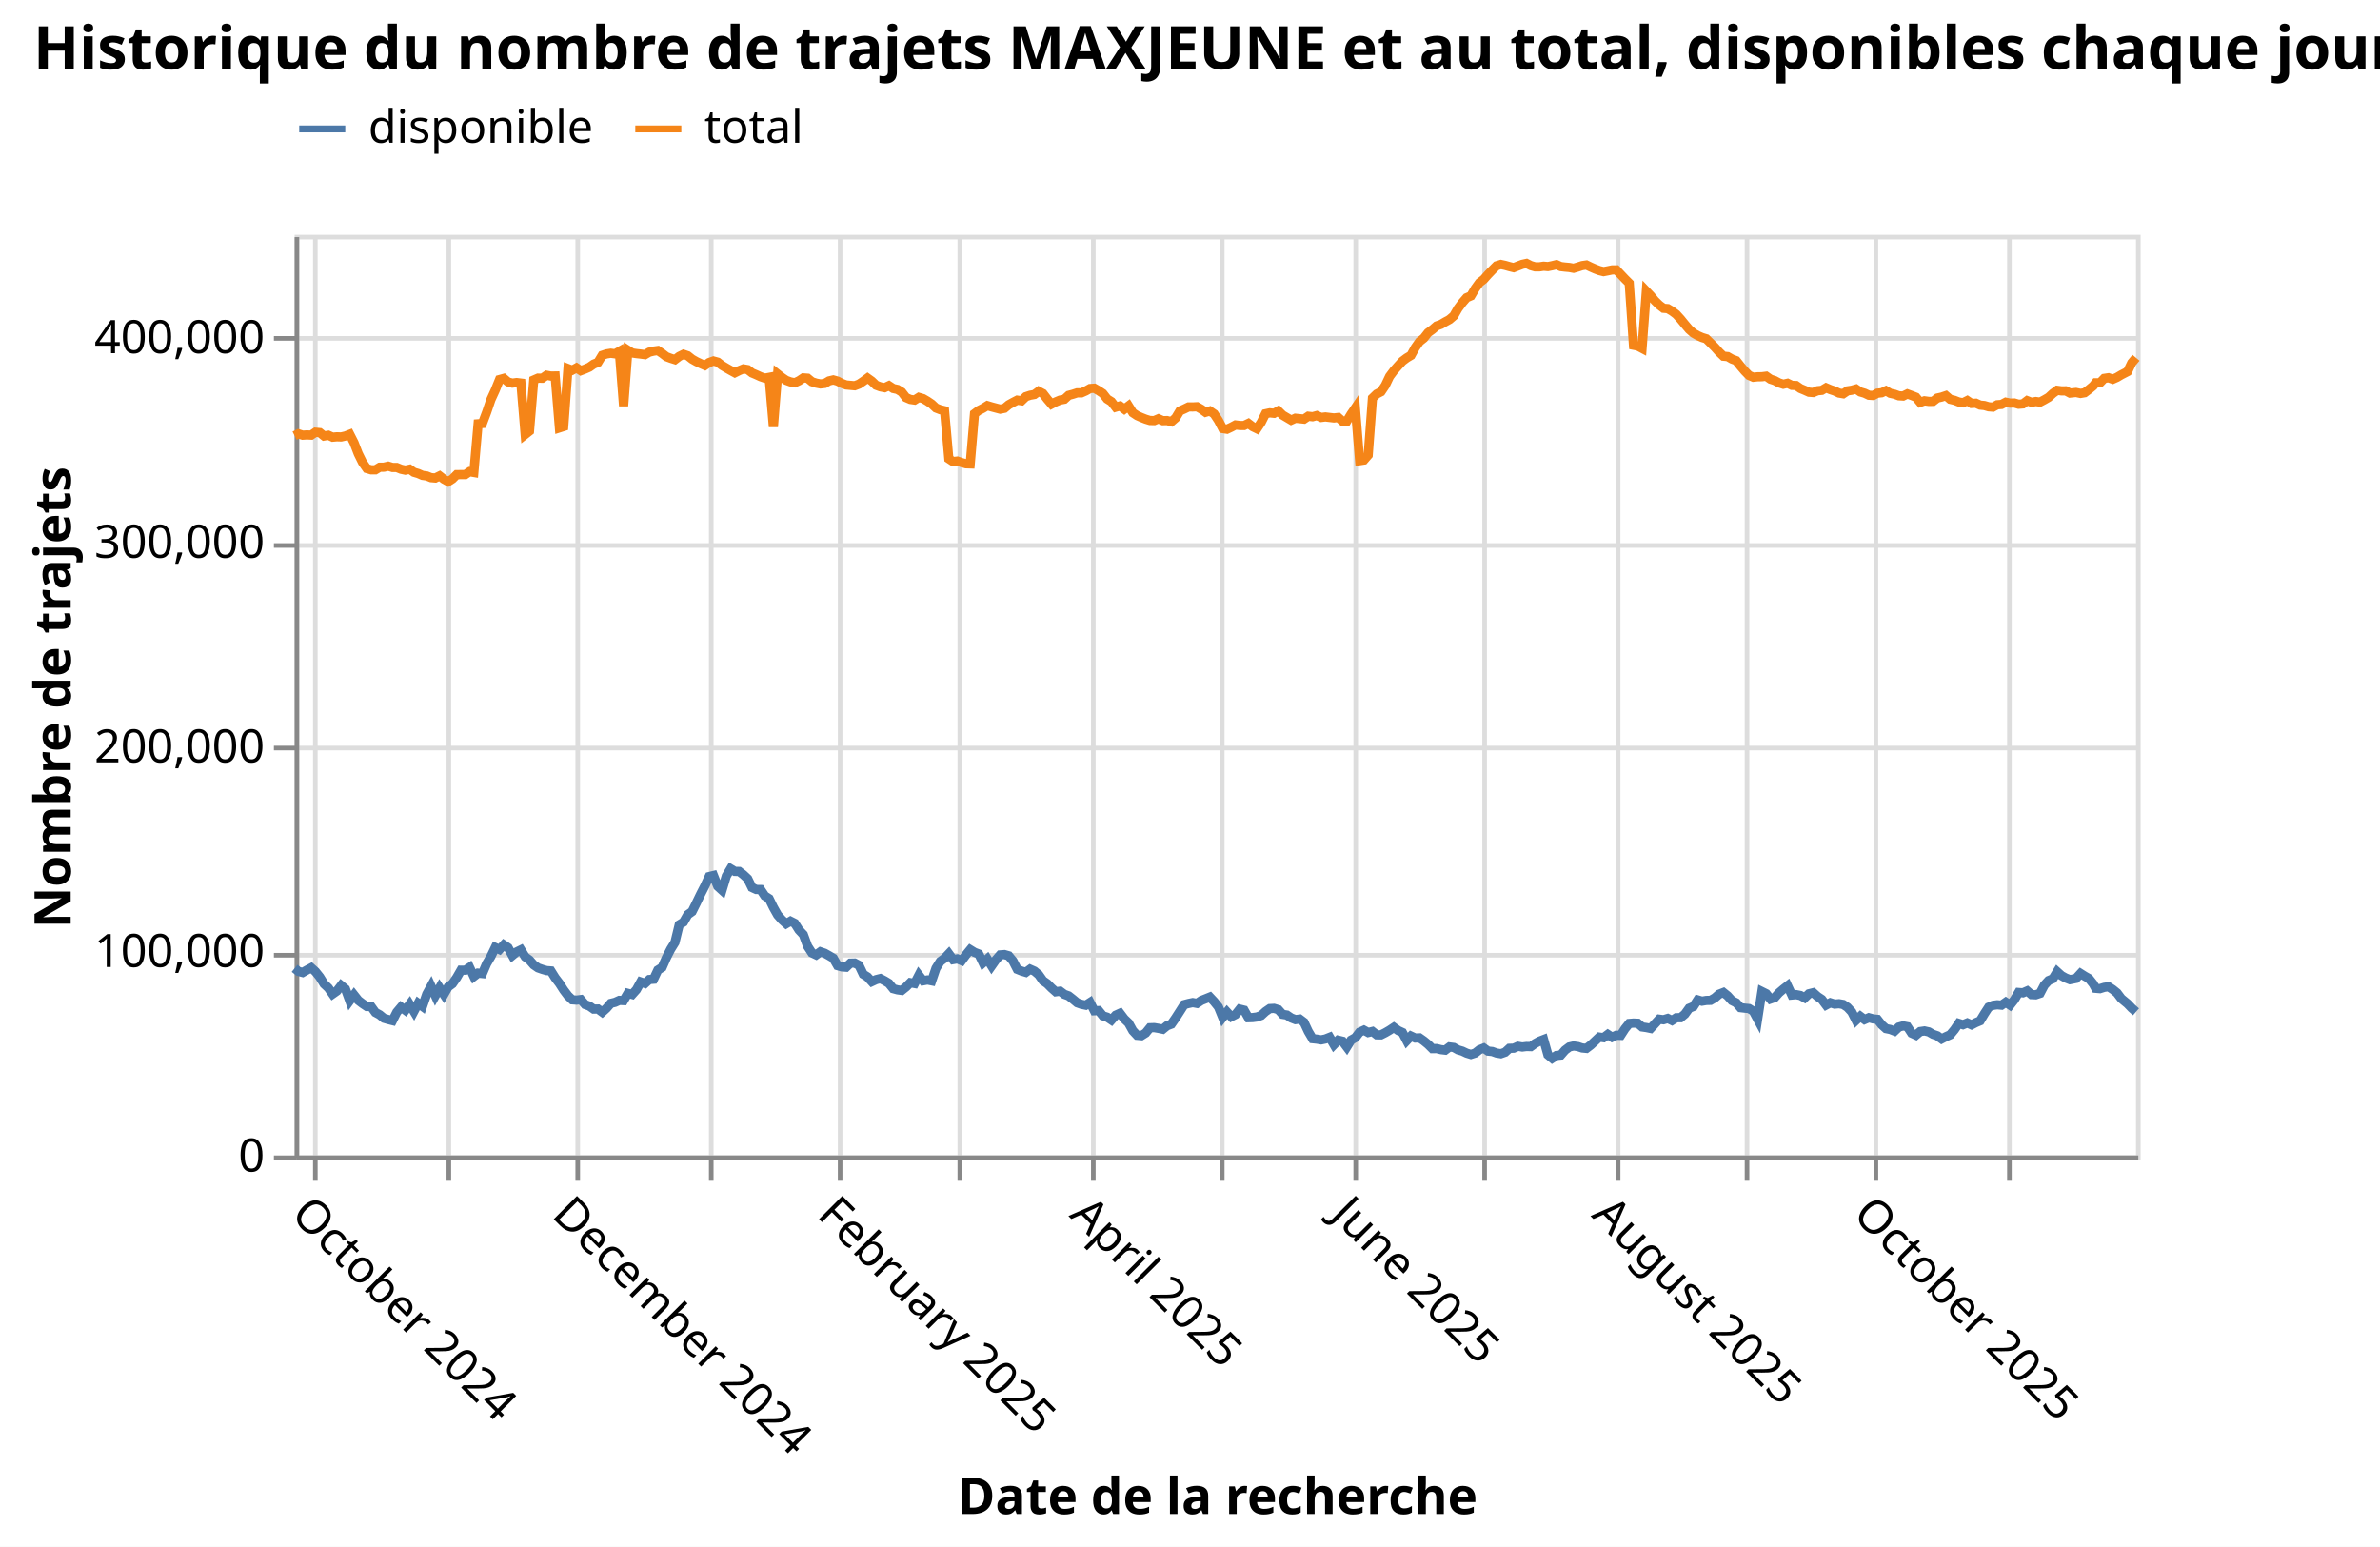
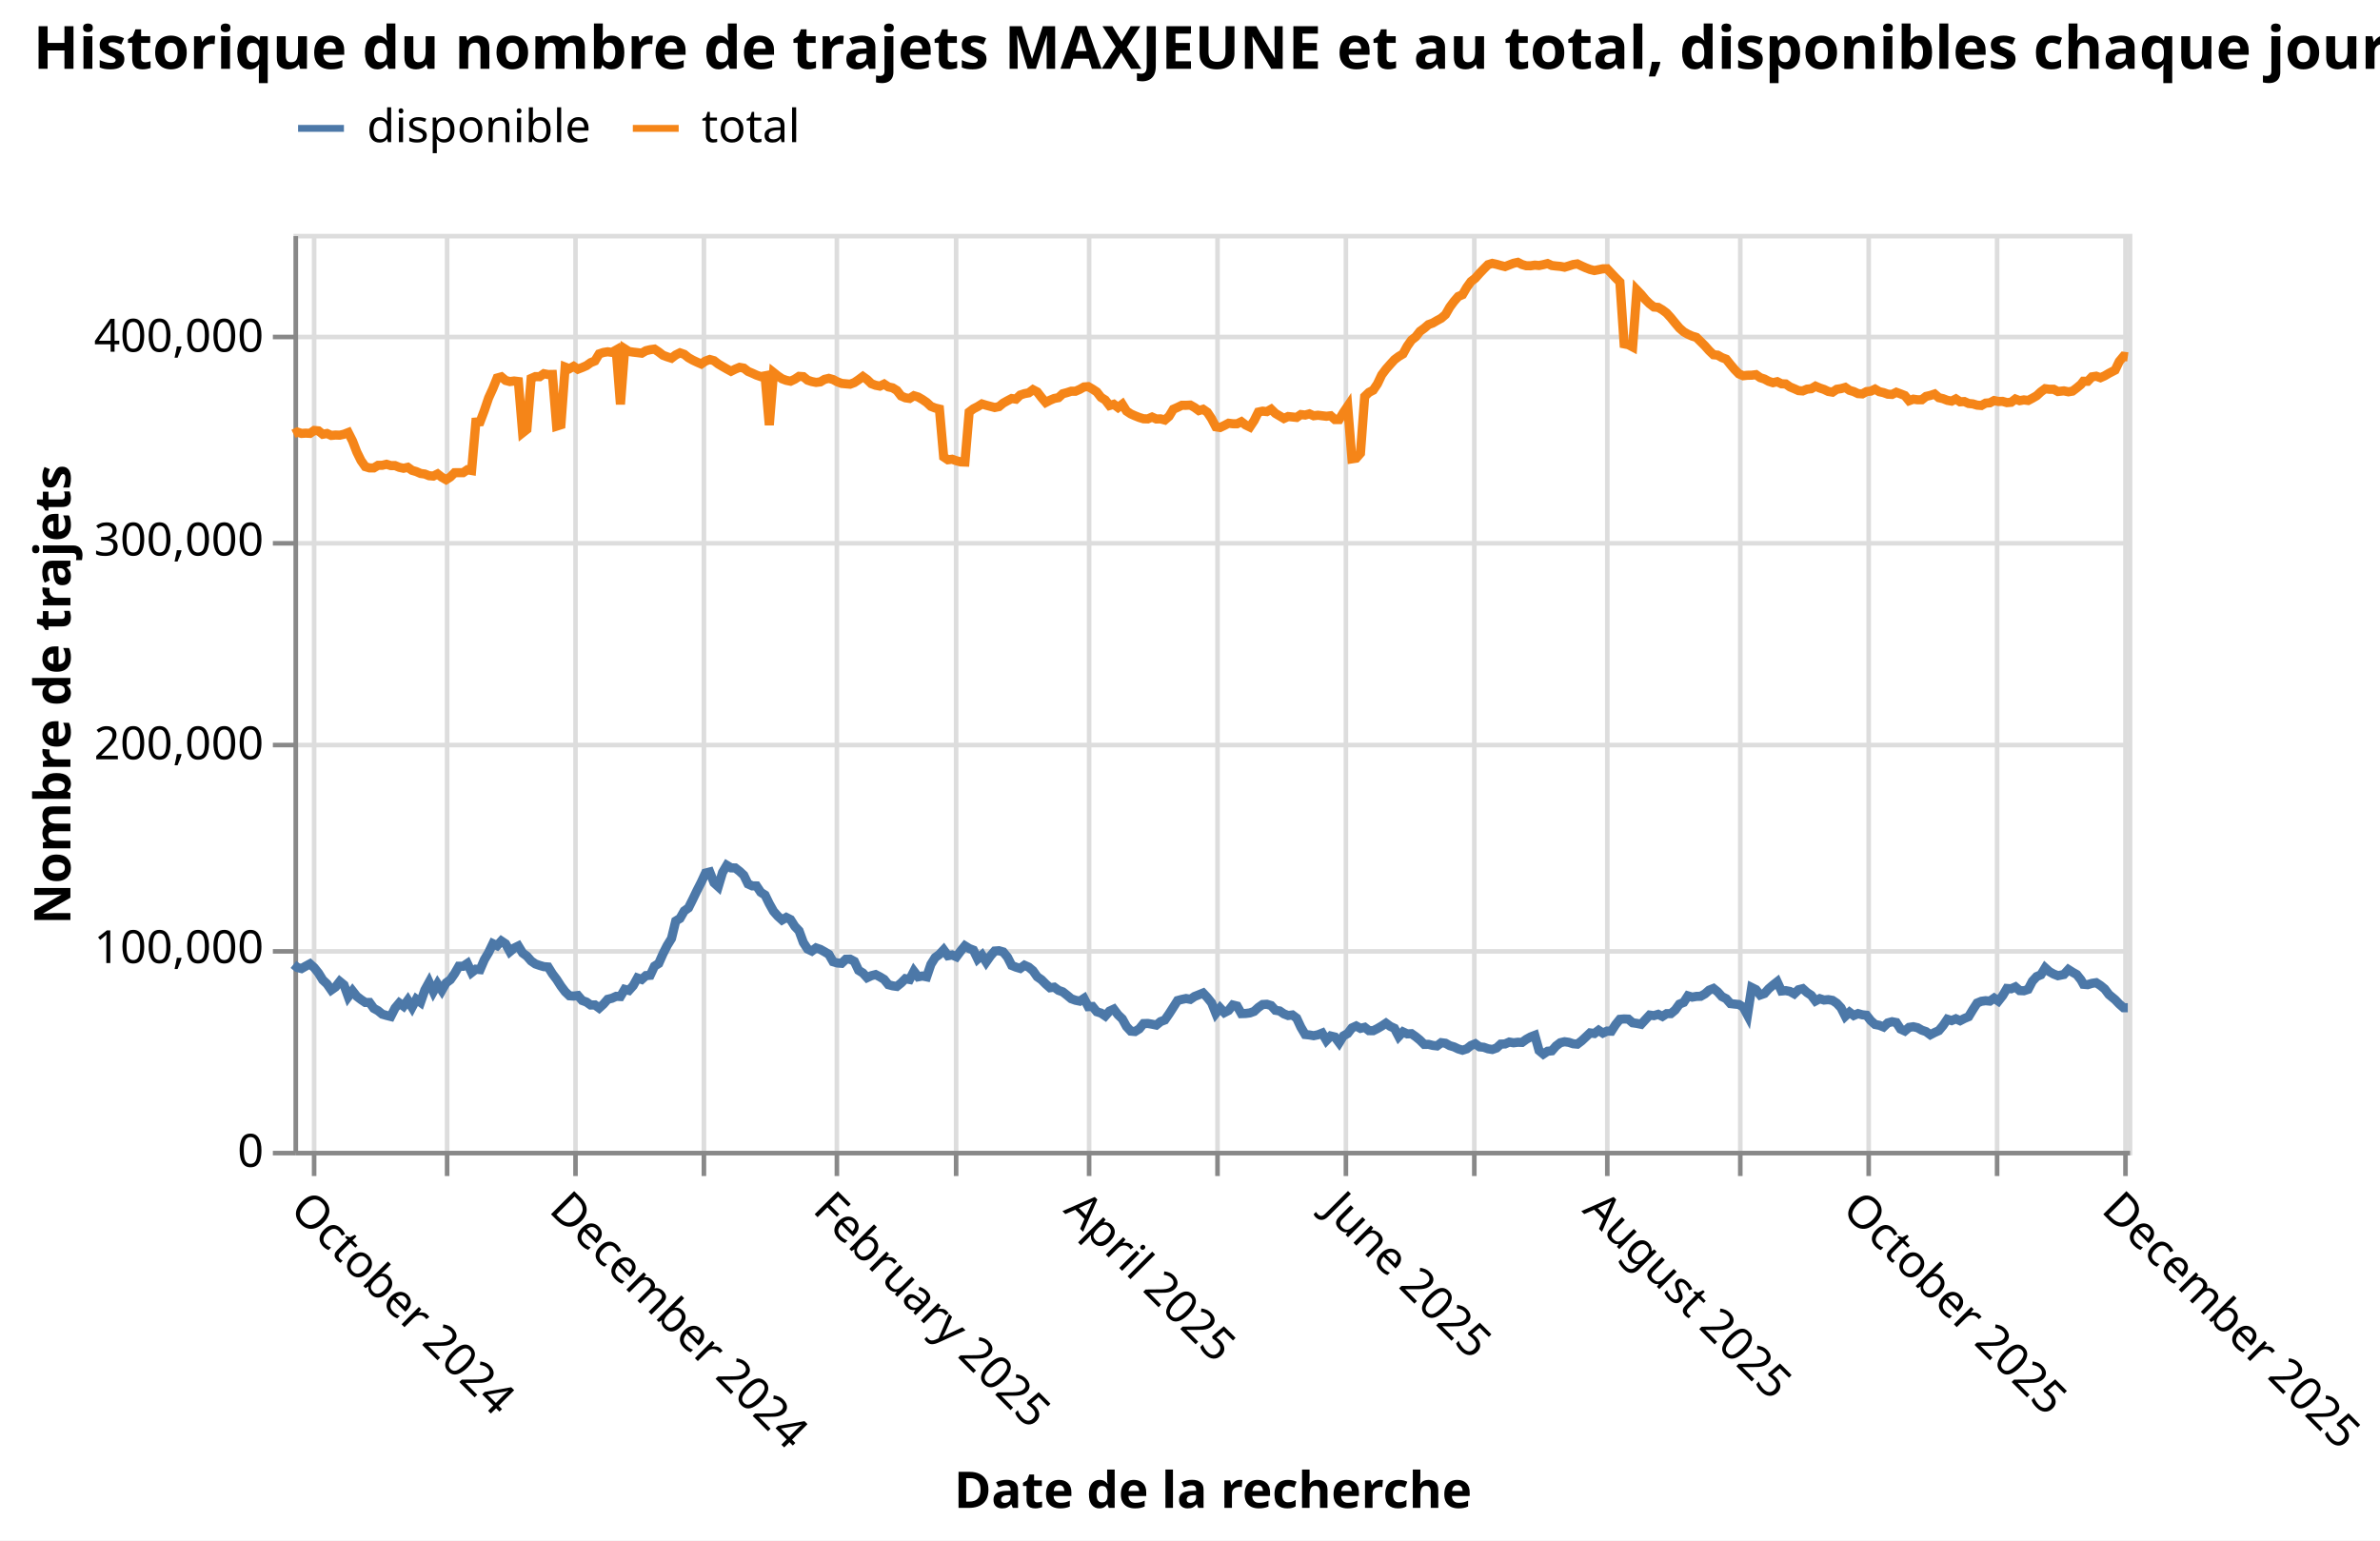
- <svg xmlns="http://www.w3.org/2000/svg" version="1.1" class="marks" width="517" height="336" viewBox="0 0 517 336">
-   <rect width="517" height="336" fill="white" />
+ <svg xmlns="http://www.w3.org/2000/svg" version="1.1" class="marks" width="519" height="336" viewBox="0 0 519 336">
+   <rect width="519" height="336" fill="white" />
  <g fill="none" stroke-miterlimit="10" transform="translate(64,51)">
    <g class="mark-group role-frame root" role="graphics-object" aria-roledescription="group mark container">
      <g transform="translate(0,0)">
        <path class="background" aria-hidden="true" d="M0.5,0.5h400v200h-400Z" stroke="#ddd" />
        <g>
          <g class="mark-group role-axis" aria-hidden="true">
            <g transform="translate(0.5,200.5)">
              <path class="background" aria-hidden="true" d="M0,0h0v0h0Z" pointer-events="none" />
              <g>
                <g class="mark-rule role-axis-grid" pointer-events="none">
                  <line transform="translate(4,-200)" x2="0" y2="200" stroke="#ddd" stroke-width="1" opacity="1" />
                  <line transform="translate(33,-200)" x2="0" y2="200" stroke="#ddd" stroke-width="1" opacity="1" />
                  <line transform="translate(61,-200)" x2="0" y2="200" stroke="#ddd" stroke-width="1" opacity="1" />
-                   <line transform="translate(90,-200)" x2="0" y2="200" stroke="#ddd" stroke-width="1" opacity="1" />
+                   <line transform="translate(89,-200)" x2="0" y2="200" stroke="#ddd" stroke-width="1" opacity="1" />
                  <line transform="translate(118,-200)" x2="0" y2="200" stroke="#ddd" stroke-width="1" opacity="1" />
                  <line transform="translate(144,-200)" x2="0" y2="200" stroke="#ddd" stroke-width="1" opacity="1" />
                  <line transform="translate(173,-200)" x2="0" y2="200" stroke="#ddd" stroke-width="1" opacity="1" />
                  <line transform="translate(201,-200)" x2="0" y2="200" stroke="#ddd" stroke-width="1" opacity="1" />
-                   <line transform="translate(230,-200)" x2="0" y2="200" stroke="#ddd" stroke-width="1" opacity="1" />
-                   <line transform="translate(258,-200)" x2="0" y2="200" stroke="#ddd" stroke-width="1" opacity="1" />
-                   <line transform="translate(287,-200)" x2="0" y2="200" stroke="#ddd" stroke-width="1" opacity="1" />
+                   <line transform="translate(229,-200)" x2="0" y2="200" stroke="#ddd" stroke-width="1" opacity="1" />
+                   <line transform="translate(257,-200)" x2="0" y2="200" stroke="#ddd" stroke-width="1" opacity="1" />
+                   <line transform="translate(286,-200)" x2="0" y2="200" stroke="#ddd" stroke-width="1" opacity="1" />
                  <line transform="translate(315,-200)" x2="0" y2="200" stroke="#ddd" stroke-width="1" opacity="1" />
                  <line transform="translate(343,-200)" x2="0" y2="200" stroke="#ddd" stroke-width="1" opacity="1" />
-                   <line transform="translate(372,-200)" x2="0" y2="200" stroke="#ddd" stroke-width="1" opacity="1" />
+                   <line transform="translate(371,-200)" x2="0" y2="200" stroke="#ddd" stroke-width="1" opacity="1" />
+                   <line transform="translate(399,-200)" x2="0" y2="200" stroke="#ddd" stroke-width="1" opacity="1" />
                </g>
              </g>
              <path class="foreground" aria-hidden="true" d="" pointer-events="none" display="none" />
            </g>
          </g>
          <g class="mark-group role-axis" aria-hidden="true">
            <g transform="translate(0.5,0.5)">
              <path class="background" aria-hidden="true" d="M0,0h0v0h0Z" pointer-events="none" />
              <g>
                <g class="mark-rule role-axis-grid" pointer-events="none">
                  <line transform="translate(0,200)" x2="400" y2="0" stroke="#ddd" stroke-width="1" opacity="1" />
                  <line transform="translate(0,156)" x2="400" y2="0" stroke="#ddd" stroke-width="1" opacity="1" />
                  <line transform="translate(0,111)" x2="400" y2="0" stroke="#ddd" stroke-width="1" opacity="1" />
                  <line transform="translate(0,67)" x2="400" y2="0" stroke="#ddd" stroke-width="1" opacity="1" />
                  <line transform="translate(0,22)" x2="400" y2="0" stroke="#ddd" stroke-width="1" opacity="1" />
                </g>
              </g>
              <path class="foreground" aria-hidden="true" d="" pointer-events="none" display="none" />
            </g>
          </g>
-           <g class="mark-group role-axis" role="graphics-symbol" aria-roledescription="axis" aria-label="X-axis titled 'Date de la recherche' for a time scale with values from September 2024 to November 2025">
+           <g class="mark-group role-axis" role="graphics-symbol" aria-roledescription="axis" aria-label="X-axis titled 'Date de la recherche' for a time scale with values from September 2024 to December 2025">
            <g transform="translate(0.5,200.5)">
              <path class="background" aria-hidden="true" d="M0,0h0v0h0Z" pointer-events="none" />
              <g>
                <g class="mark-rule role-axis-tick" pointer-events="none">
                  <line transform="translate(4,0)" x2="0" y2="5" stroke="#888" stroke-width="1" opacity="1" />
                  <line transform="translate(33,0)" x2="0" y2="5" stroke="#888" stroke-width="1" opacity="1" />
                  <line transform="translate(61,0)" x2="0" y2="5" stroke="#888" stroke-width="1" opacity="1" />
-                   <line transform="translate(90,0)" x2="0" y2="5" stroke="#888" stroke-width="1" opacity="1" />
+                   <line transform="translate(89,0)" x2="0" y2="5" stroke="#888" stroke-width="1" opacity="1" />
                  <line transform="translate(118,0)" x2="0" y2="5" stroke="#888" stroke-width="1" opacity="1" />
                  <line transform="translate(144,0)" x2="0" y2="5" stroke="#888" stroke-width="1" opacity="1" />
                  <line transform="translate(173,0)" x2="0" y2="5" stroke="#888" stroke-width="1" opacity="1" />
                  <line transform="translate(201,0)" x2="0" y2="5" stroke="#888" stroke-width="1" opacity="1" />
-                   <line transform="translate(230,0)" x2="0" y2="5" stroke="#888" stroke-width="1" opacity="1" />
-                   <line transform="translate(258,0)" x2="0" y2="5" stroke="#888" stroke-width="1" opacity="1" />
-                   <line transform="translate(287,0)" x2="0" y2="5" stroke="#888" stroke-width="1" opacity="1" />
+                   <line transform="translate(229,0)" x2="0" y2="5" stroke="#888" stroke-width="1" opacity="1" />
+                   <line transform="translate(257,0)" x2="0" y2="5" stroke="#888" stroke-width="1" opacity="1" />
+                   <line transform="translate(286,0)" x2="0" y2="5" stroke="#888" stroke-width="1" opacity="1" />
                  <line transform="translate(315,0)" x2="0" y2="5" stroke="#888" stroke-width="1" opacity="1" />
                  <line transform="translate(343,0)" x2="0" y2="5" stroke="#888" stroke-width="1" opacity="1" />
-                   <line transform="translate(372,0)" x2="0" y2="5" stroke="#888" stroke-width="1" opacity="1" />
+                   <line transform="translate(371,0)" x2="0" y2="5" stroke="#888" stroke-width="1" opacity="1" />
+                   <line transform="translate(399,0)" x2="0" y2="5" stroke="#888" stroke-width="1" opacity="1" />
                </g>
                <g class="mark-text role-axis-label" pointer-events="none">
-                   <text text-anchor="start" transform="translate(4.060182,7) rotate(45) translate(0,8)" font-family="sans-serif" font-size="10px" fill="#000" opacity="1">October 2024</text>
-                   <text text-anchor="start" transform="translate(32.87682,7) rotate(45) translate(0,8)" font-family="sans-serif" font-size="10px" fill="#000" opacity="0">November 2024</text>
-                   <text text-anchor="start" transform="translate(60.76388,7) rotate(45) translate(0,8)" font-family="sans-serif" font-size="10px" fill="#000" opacity="1">December 2024</text>
-                   <text text-anchor="start" transform="translate(89.58052,7) rotate(45) translate(0,8)" font-family="sans-serif" font-size="10px" fill="#000" opacity="0">January 2025</text>
-                   <text text-anchor="start" transform="translate(118.3972,7) rotate(45) translate(0,8)" font-family="sans-serif" font-size="10px" fill="#000" opacity="1">February 2025</text>
-                   <text text-anchor="start" transform="translate(144.4251,7) rotate(45) translate(0,8)" font-family="sans-serif" font-size="10px" fill="#000" opacity="0">March 2025</text>
-                   <text text-anchor="start" transform="translate(173.2417,7) rotate(45) translate(0,8)" font-family="sans-serif" font-size="10px" fill="#000" opacity="1">April 2025</text>
-                   <text text-anchor="start" transform="translate(201.1288,7) rotate(45) translate(0,8)" font-family="sans-serif" font-size="10px" fill="#000" opacity="0">May 2025</text>
-                   <text text-anchor="start" transform="translate(229.9454,7) rotate(45) translate(0,8)" font-family="sans-serif" font-size="10px" fill="#000" opacity="1">June 2025</text>
-                   <text text-anchor="start" transform="translate(257.8325,7) rotate(45) translate(0,8)" font-family="sans-serif" font-size="10px" fill="#000" opacity="0">July 2025</text>
-                   <text text-anchor="start" transform="translate(286.6491,7) rotate(45) translate(0,8)" font-family="sans-serif" font-size="10px" fill="#000" opacity="1">August 2025</text>
-                   <text text-anchor="start" transform="translate(315.4657,7) rotate(45) translate(0,8)" font-family="sans-serif" font-size="10px" fill="#000" opacity="0">September 2025</text>
-                   <text text-anchor="start" transform="translate(343.3528,7) rotate(45) translate(0,8)" font-family="sans-serif" font-size="10px" fill="#000" opacity="1">October 2025</text>
-                   <text text-anchor="start" transform="translate(372.1694,7) rotate(45) translate(0,8)" font-family="sans-serif" font-size="10px" fill="#000" opacity="0">November 2025</text>
+                   <text text-anchor="start" transform="translate(4.050766,7) rotate(45) translate(0,8)" font-family="sans-serif" font-size="10px" fill="#000" opacity="1">October 2024</text>
+                   <text text-anchor="start" transform="translate(32.80057,7) rotate(45) translate(0,8)" font-family="sans-serif" font-size="10px" fill="#000" opacity="0">November 2024</text>
+                   <text text-anchor="start" transform="translate(60.62295,7) rotate(45) translate(0,8)" font-family="sans-serif" font-size="10px" fill="#000" opacity="1">December 2024</text>
+                   <text text-anchor="start" transform="translate(89.37275,7) rotate(45) translate(0,8)" font-family="sans-serif" font-size="10px" fill="#000" opacity="0">January 2025</text>
+                   <text text-anchor="start" transform="translate(118.1226,7) rotate(45) translate(0,8)" font-family="sans-serif" font-size="10px" fill="#000" opacity="1">February 2025</text>
+                   <text text-anchor="start" transform="translate(144.0901,7) rotate(45) translate(0,8)" font-family="sans-serif" font-size="10px" fill="#000" opacity="0">March 2025</text>
+                   <text text-anchor="start" transform="translate(172.8399,7) rotate(45) translate(0,8)" font-family="sans-serif" font-size="10px" fill="#000" opacity="1">April 2025</text>
+                   <text text-anchor="start" transform="translate(200.6623,7) rotate(45) translate(0,8)" font-family="sans-serif" font-size="10px" fill="#000" opacity="0">May 2025</text>
+                   <text text-anchor="start" transform="translate(229.4121,7) rotate(45) translate(0,8)" font-family="sans-serif" font-size="10px" fill="#000" opacity="1">June 2025</text>
+                   <text text-anchor="start" transform="translate(257.2345,7) rotate(45) translate(0,8)" font-family="sans-serif" font-size="10px" fill="#000" opacity="0">July 2025</text>
+                   <text text-anchor="start" transform="translate(285.9843,7) rotate(45) translate(0,8)" font-family="sans-serif" font-size="10px" fill="#000" opacity="1">August 2025</text>
+                   <text text-anchor="start" transform="translate(314.7341,7) rotate(45) translate(0,8)" font-family="sans-serif" font-size="10px" fill="#000" opacity="0">September 2025</text>
+                   <text text-anchor="start" transform="translate(342.5565,7) rotate(45) translate(0,8)" font-family="sans-serif" font-size="10px" fill="#000" opacity="1">October 2025</text>
+                   <text text-anchor="start" transform="translate(371.3063,7) rotate(45) translate(0,8)" font-family="sans-serif" font-size="10px" fill="#000" opacity="0">November 2025</text>
+                   <text text-anchor="start" transform="translate(399.1287,7) rotate(45) translate(0,8)" font-family="sans-serif" font-size="10px" fill="#000" opacity="1">December 2025</text>
                </g>
                <g class="mark-rule role-axis-domain" pointer-events="none">
                  <line transform="translate(0,0)" x2="400" y2="0" stroke="#888" stroke-width="1" opacity="1" />
                </g>
                <g class="mark-text role-axis-title" pointer-events="none">
                  <text text-anchor="middle" transform="translate(200,77.38337)" font-family="sans-serif" font-size="11px" font-weight="bold" fill="#000" opacity="1">Date de la recherche</text>
                </g>
              </g>
              <path class="foreground" aria-hidden="true" d="" pointer-events="none" display="none" />
            </g>
          </g>
          <g class="mark-group role-axis" role="graphics-symbol" aria-roledescription="axis" aria-label="Y-axis titled 'Nombre de trajets' for a linear scale with values from 0 to 450,000">
            <g transform="translate(0.5,0.5)">
              <path class="background" aria-hidden="true" d="M0,0h0v0h0Z" pointer-events="none" />
              <g>
                <g class="mark-rule role-axis-tick" pointer-events="none">
                  <line transform="translate(0,200)" x2="-5" y2="0" stroke="#888" stroke-width="1" opacity="1" />
                  <line transform="translate(0,156)" x2="-5" y2="0" stroke="#888" stroke-width="1" opacity="1" />
                  <line transform="translate(0,111)" x2="-5" y2="0" stroke="#888" stroke-width="1" opacity="1" />
                  <line transform="translate(0,67)" x2="-5" y2="0" stroke="#888" stroke-width="1" opacity="1" />
                  <line transform="translate(0,22)" x2="-5" y2="0" stroke="#888" stroke-width="1" opacity="1" />
                </g>
                <g class="mark-text role-axis-label" pointer-events="none">
                  <text text-anchor="end" transform="translate(-7,203)" font-family="sans-serif" font-size="10px" fill="#000" opacity="1">0</text>
                  <text text-anchor="end" transform="translate(-7,158.5556)" font-family="sans-serif" font-size="10px" fill="#000" opacity="1">100,000</text>
                  <text text-anchor="end" transform="translate(-7,114.1111)" font-family="sans-serif" font-size="10px" fill="#000" opacity="1">200,000</text>
                  <text text-anchor="end" transform="translate(-7,69.66667)" font-family="sans-serif" font-size="10px" fill="#000" opacity="1">300,000</text>
                  <text text-anchor="end" transform="translate(-7,25.22222)" font-family="sans-serif" font-size="10px" fill="#000" opacity="1">400,000</text>
                </g>
                <g class="mark-rule role-axis-domain" pointer-events="none">
                  <line transform="translate(0,200)" x2="0" y2="-200" stroke="#888" stroke-width="1" opacity="1" />
                </g>
                <g class="mark-text role-axis-title" pointer-events="none">
                  <text text-anchor="middle" transform="translate(-47.14746,100) rotate(-90) translate(0,-2)" font-family="sans-serif" font-size="11px" font-weight="bold" fill="#000" opacity="1">Nombre de trajets</text>
                </g>
              </g>
              <path class="foreground" aria-hidden="true" d="" pointer-events="none" display="none" />
            </g>
          </g>
          <g class="mark-group role-scope pathgroup" role="graphics-object" aria-roledescription="group mark container">
            <g transform="translate(0,0)">
              <path class="background" aria-hidden="true" d="M0,0h400v200h-400Z" />
              <g>
                <g class="mark-line role-mark marks" role="graphics-object" aria-roledescription="line mark container">
-                   <path aria-label="Date de la recherche: September 2024; Nombre de trajets: 91488; variable: disponible" role="graphics-symbol" aria-roledescription="line mark" d="M0,159.339L0.817,160.009L1.747,160.25L2.676,159.721L3.606,159.224L4.535,160.066L5.465,161.226L6.395,162.729L7.324,163.599L8.253,164.927L9.183,164.272L10.113,163.069L11.042,163.83L11.972,166.394L12.902,165.123L13.831,166.305L14.76,167.015L15.69,167.638L16.62,167.648L17.549,168.931L18.479,169.444L19.408,170.203L20.338,170.474L21.267,170.704L22.197,168.872L23.127,167.766L24.056,168.451L24.986,167.16L25.915,168.696L26.845,166.936L27.775,167.617L28.704,164.943L29.64,163.236L30.563,165.275L31.493,163.601L32.422,165.017L33.352,163.38L34.282,162.688L35.211,161.357L36.14,159.746L37.07,159.755L38.001,159.142L38.929,161.116L39.859,160.392L40.788,160.483L41.718,158.316L42.648,156.748L43.579,154.82L44.507,155.253L45.436,154.239L46.366,154.859L47.298,156.557L48.225,155.787L49.155,155.331L50.084,156.853L51.014,157.538L51.943,158.599L52.873,159.242L53.802,159.566L54.732,159.835L55.661,159.906L56.591,161.397L57.521,162.616L58.45,164.062L59.38,165.294L60.309,166.184L61.239,166.252L62.169,166.133L63.098,167.211L64.028,167.551L64.957,168.202L65.887,168.182L66.817,168.864L67.746,168.023L68.676,166.956L69.605,166.728L70.534,166.308L71.464,166.35L72.394,164.781L73.323,165.02L74.253,163.984L75.182,162.302L76.112,162.622L77.042,161.783L77.971,161.712L78.901,159.731L79.83,159.145L80.76,157.033L81.689,155.203L82.619,153.702L83.548,149.882L84.478,149.315L85.408,147.688L86.337,147.022L87.267,145.158L88.196,143.235L89.126,141.419L90.055,139.417L90.985,139.184L91.915,141.537L92.844,142.381L93.774,139.298L94.703,137.729L95.633,138.287L96.562,138.306L97.492,139.025L98.422,139.891L99.352,141.793L100.281,142.216L101.21,142.23L102.14,143.622L103.069,144.212L103.999,146.113L104.928,147.762L105.858,148.816L106.788,149.653L107.717,149.103L108.647,149.572L109.576,151.036L110.506,152.019L111.436,154.556L112.365,155.987L113.295,156.427L114.224,155.749L115.154,156.068L116.083,156.588L117.013,157.142L117.942,158.761L118.872,159.033L119.802,159.104L120.731,158.219L121.661,158.195L122.59,158.685L123.52,160.639L124.449,161.217L125.379,162.238L126.309,161.805L127.238,161.569L128.168,162.052L129.097,162.612L130.027,163.765L130.956,164.016L131.886,164.144L132.816,163.397L133.745,162.463L134.675,162.635L135.605,160.836L136.534,162.052L137.464,161.876L138.393,162.061L139.323,159.33L140.252,157.85L141.182,157.162L142.111,156.173L143.041,157.449L143.97,157.287L144.9,157.682L145.83,156.434L146.759,155.299L147.689,155.873L148.618,156.232L149.548,158.153L150.477,157.316L151.407,158.821L152.337,157.497L153.266,156.43L154.196,156.36L155.125,156.624L156.055,157.757L156.984,159.565L157.914,159.94L158.844,160.216L159.773,159.533L160.703,159.946L161.632,160.72L162.562,162.035L163.491,162.685L164.421,163.619L165.351,164.437L166.28,164.308L167.21,164.997L168.139,165.332L169.069,166.06L169.998,166.832L170.928,167.163L171.858,167.356L172.787,166.756L173.717,168.562L174.646,168.524L175.576,169.668L176.505,169.96L177.435,170.583L178.364,169.531L179.294,169.106L180.224,170.336L181.153,171.222L182.083,172.901L183.012,173.898L183.942,173.981L184.871,173.399L185.801,172.256L186.731,172.224L187.66,172.383L188.59,172.577L189.519,171.82L190.449,171.468L191.378,170.136L192.308,168.69L193.238,167.228L194.167,166.981L195.097,166.786L196.026,166.962L196.956,166.335L197.885,165.966L198.815,165.59L199.745,166.577L200.674,167.733L201.604,170.02L202.533,168.846L203.463,169.858L204.392,169.379L205.322,168.202L206.251,168.43L207.181,170.075L208.111,170.046L209.04,169.925L209.97,169.592L210.899,168.736L211.829,168.091L212.758,168.04L213.688,168.317L214.618,169.349L215.547,169.497L216.477,170.13L217.406,170.491L218.336,170.374L219.265,171.072L220.195,173.061L221.125,174.635L222.054,174.731L222.984,174.89L223.913,174.699L224.843,174.329L225.772,175.925L226.702,174.959L227.632,175.182L228.561,176.424L229.491,174.932L230.42,174.408L231.35,173.2L232.279,172.78L233.209,173.29L234.139,173.061L235.068,173.79L235.998,173.8L236.927,173.333L237.857,172.788L238.787,172.172L239.716,172.853L240.646,173.283L241.575,175.056L242.505,174.065L243.435,174.497L244.364,174.456L245.294,175.107L246.223,175.869L247.152,176.792L248.082,176.778L249.012,177.009L249.941,177.119L250.871,176.421L251.8,176.539L252.73,177.062L253.66,177.335L254.589,177.774L255.519,178.057L256.448,177.759L257.378,177.03L258.307,176.662L259.237,177.327L260.167,177.417L261.096,177.748L262.026,177.901L262.955,177.574L263.885,176.725L264.814,176.693L265.744,176.283L266.674,176.441L267.603,176.327L268.533,176.355L269.462,175.682L270.392,175.172L271.321,174.815L272.251,178.13L273.18,178.902L274.11,178.285L275.04,178.194L275.969,177.128L276.899,176.427L277.829,176.211L278.758,176.344L279.687,176.647L280.618,176.738L281.547,176.03L282.476,175.164L283.406,174.287L284.335,174.413L285.265,173.714L286.195,174.324L287.124,173.887L288.054,173.912L288.983,172.471L289.913,171.321L290.842,171.24L291.772,171.28L292.701,172.08L293.631,172.211L294.561,172.403L295.49,171.398L296.42,170.396L297.349,170.518L298.28,170.236L299.208,170.683L300.138,170.087L301.068,170.074L301.997,169.3L302.927,168.013L303.856,167.635L304.786,166.205L305.716,166.481L306.645,166.323L307.575,166.3L308.504,165.771L309.434,164.96L310.373,164.593L311.293,165.332L312.222,166.362L313.152,166.83L314.082,167.888L315.011,167.998L315.941,168.088L316.87,168.656L317.8,170.384L318.729,164.386L319.659,164.849L320.588,166.016L321.518,165.694L322.448,164.655L323.377,163.862L324.307,163.137L325.236,165.146L326.166,165.064L327.096,165.244L328.025,165.762L328.955,164.872L329.884,164.64L330.814,165.472L331.743,166.088L332.673,167.32L333.602,166.82L334.532,167.115L335.462,167.029L336.391,167.192L337.321,167.811L338.25,168.811L339.18,170.644L340.109,169.776L341.039,170.481L341.969,170.076L342.898,170.333L343.828,170.433L344.757,171.609L345.687,172.44L346.617,172.626L347.546,172.988L348.476,172.106L349.405,171.847L350.335,172.026L351.264,173.442L352.194,173.866L353.123,173.078L354.053,172.944L354.983,173.152L355.912,173.688L356.842,174.006L357.771,174.688L358.701,174.205L359.63,173.786L360.56,172.674L361.489,171.307L362.419,171.597L363.349,171.21L364.278,171.624L365.208,171.142L366.137,170.751L367.067,169.213L367.998,167.775L368.926,167.387L369.856,167.261L370.785,167.35L371.715,166.703L372.644,167.341L373.574,166.164L374.503,164.592L375.433,164.66L376.363,164.254L377.292,165.054L378.222,165.095L379.152,164.783L380.081,163.01L381.01,162.001L381.94,161.608L382.87,160.09L383.799,160.927L384.729,161.446L385.658,161.809L386.962,161.546L387.95,160.467L388.848,161.036L389.774,161.558L390.703,162.723L391.236,163.683L392.165,163.763L393.095,163.474L394.024,163.335L394.954,163.94L395.884,164.694L396.813,165.922L398.163,167.04L399.07,167.981L400,168.795" stroke="#4c78a8" stroke-width="2" />
+                   <path aria-label="Date de la recherche: September 2024; Nombre de trajets: 91488; variable: disponible" role="graphics-symbol" aria-roledescription="line mark" d="M0,159.339L0.815,160.009L1.742,160.25L2.67,159.721L3.597,159.224L4.525,160.066L5.453,161.226L6.38,162.729L7.307,163.599L8.234,164.927L9.162,164.272L10.089,163.069L11.017,163.83L11.944,166.394L12.872,165.123L13.799,166.305L14.726,167.015L15.654,167.638L16.581,167.648L17.508,168.931L18.436,169.444L19.363,170.203L20.291,170.474L21.218,170.704L22.146,168.872L23.073,167.766L24,168.451L24.928,167.16L25.855,168.696L26.783,166.936L27.71,167.617L28.638,164.943L29.572,163.236L30.492,165.275L31.42,163.601L32.347,165.017L33.275,163.38L34.202,162.688L35.129,161.357L36.057,159.746L36.984,159.755L37.913,159.142L38.839,161.116L39.766,160.392L40.694,160.483L41.621,158.316L42.549,156.748L43.478,154.82L44.404,155.253L45.331,154.239L46.258,154.859L47.188,156.557L48.113,155.787L49.041,155.331L49.968,156.853L50.895,157.538L51.823,158.599L52.75,159.242L53.678,159.566L54.605,159.835L55.532,159.906L56.46,161.397L57.387,162.616L58.315,164.062L59.242,165.294L60.169,166.184L61.097,166.252L62.025,166.133L62.952,167.211L63.88,167.551L64.807,168.202L65.734,168.182L66.662,168.864L67.589,168.023L68.516,166.956L69.444,166.728L70.371,166.308L71.298,166.35L72.226,164.781L73.153,165.02L74.081,163.984L75.008,162.302L75.935,162.622L76.863,161.783L77.79,161.712L78.718,159.731L79.645,159.145L80.572,157.033L81.5,155.203L82.427,153.702L83.355,149.882L84.282,149.315L85.209,147.688L86.137,147.022L87.064,145.158L87.992,143.235L88.919,141.419L89.847,139.417L90.774,139.184L91.701,141.537L92.629,142.381L93.556,139.298L94.484,137.729L95.411,138.287L96.339,138.306L97.266,139.025L98.194,139.891L99.121,141.793L100.048,142.216L100.976,142.23L101.903,143.622L102.83,144.212L103.758,146.113L104.685,147.762L105.613,148.816L106.54,149.653L107.467,149.103L108.395,149.572L109.322,151.036L110.25,152.019L111.177,154.556L112.105,155.987L113.032,156.427L113.959,155.749L114.887,156.068L115.814,156.588L116.742,157.142L117.669,158.761L118.596,159.033L119.524,159.104L120.451,158.219L121.379,158.195L122.306,158.685L123.233,160.639L124.161,161.217L125.088,162.238L126.016,161.805L126.943,161.569L127.87,162.052L128.798,162.612L129.725,163.765L130.653,164.016L131.58,164.144L132.508,163.397L133.435,162.463L134.362,162.635L135.29,160.836L136.217,162.052L137.145,161.876L138.072,162.061L139,159.33L139.927,157.85L140.854,157.162L141.782,156.173L142.709,157.449L143.637,157.287L144.564,157.682L145.491,156.434L146.419,155.299L147.346,155.873L148.274,156.232L149.201,158.153L150.128,157.316L151.056,158.821L151.983,157.497L152.911,156.43L153.838,156.36L154.766,156.624L155.693,157.757L156.62,159.565L157.548,159.94L158.475,160.216L159.403,159.533L160.33,159.946L161.257,160.72L162.185,162.035L163.112,162.685L164.04,163.619L164.967,164.437L165.894,164.308L166.822,164.997L167.749,165.332L168.677,166.06L169.604,166.832L170.531,167.163L171.459,167.356L172.386,166.756L173.314,168.562L174.241,168.524L175.168,169.668L176.096,169.96L177.023,170.583L177.951,169.531L178.878,169.106L179.806,170.336L180.733,171.222L181.66,172.901L182.588,173.898L183.515,173.981L184.443,173.399L185.37,172.256L186.297,172.224L187.225,172.383L188.152,172.577L189.08,171.82L190.007,171.468L190.935,170.136L191.862,168.69L192.789,167.228L193.717,166.981L194.644,166.786L195.572,166.962L196.499,166.335L197.426,165.966L198.354,165.59L199.281,166.577L200.209,167.733L201.136,170.02L202.063,168.846L202.991,169.858L203.918,169.379L204.846,168.202L205.773,168.43L206.701,170.075L207.628,170.046L208.555,169.925L209.483,169.592L210.41,168.736L211.338,168.091L212.265,168.04L213.192,168.317L214.12,169.349L215.047,169.497L215.975,170.13L216.902,170.491L217.829,170.374L218.757,171.072L219.684,173.061L220.612,174.635L221.539,174.731L222.466,174.89L223.394,174.699L224.321,174.329L225.249,175.925L226.176,174.959L227.104,175.182L228.031,176.424L228.959,174.932L229.886,174.408L230.813,173.2L231.741,172.78L232.668,173.29L233.596,173.061L234.523,173.79L235.451,173.8L236.378,173.333L237.305,172.788L238.233,172.172L239.16,172.853L240.088,173.283L241.015,175.056L241.943,174.065L242.87,174.497L243.798,174.456L244.725,175.107L245.652,175.869L246.579,176.792L247.507,176.778L248.434,177.009L249.361,177.119L250.289,176.421L251.216,176.539L252.144,177.062L253.071,177.335L253.999,177.774L254.926,178.057L255.853,177.759L256.781,177.03L257.708,176.662L258.636,177.327L259.563,177.417L260.491,177.748L261.418,177.901L262.345,177.574L263.273,176.725L264.2,176.693L265.128,176.283L266.055,176.441L266.983,176.327L267.91,176.355L268.837,175.682L269.765,175.172L270.692,174.815L271.619,178.13L272.547,178.902L273.474,178.285L274.402,178.194L275.329,177.128L276.257,176.427L277.184,176.211L278.111,176.344L279.039,176.647L279.967,176.738L280.894,176.03L281.821,175.164L282.748,174.287L283.676,174.413L284.603,173.714L285.531,174.324L286.458,173.887L287.385,173.912L288.313,172.471L289.24,171.321L290.168,171.24L291.095,171.28L292.023,172.08L292.95,172.211L293.877,172.403L294.805,171.398L295.732,170.396L296.66,170.518L297.588,170.236L298.515,170.683L299.442,170.087L300.369,170.074L301.297,169.3L302.224,168.013L303.152,167.635L304.079,166.205L305.006,166.481L305.934,166.323L306.861,166.3L307.789,165.771L308.716,164.96L309.653,164.593L310.571,165.332L311.498,166.362L312.426,166.83L313.353,167.888L314.28,167.998L315.208,168.088L316.135,168.656L317.063,170.384L317.99,164.386L318.918,164.849L319.845,166.016L320.772,165.694L321.7,164.655L322.627,163.862L323.555,163.137L324.482,165.146L325.409,165.064L326.337,165.244L327.264,165.762L328.192,164.872L329.119,164.64L330.047,165.472L330.974,166.088L331.902,167.32L332.829,166.82L333.756,167.115L334.684,167.029L335.611,167.192L336.538,167.811L337.466,168.811L338.393,170.644L339.321,169.776L340.248,170.481L341.175,170.076L342.103,170.333L343.03,170.433L343.958,171.609L344.885,172.44L345.813,172.626L346.74,172.988L347.667,172.106L348.595,171.847L349.522,172.026L350.45,173.442L351.377,173.866L352.304,173.078L353.232,172.944L354.159,173.152L355.087,173.688L356.014,174.006L356.941,174.688L357.869,174.205L358.796,173.786L359.724,172.674L360.651,171.307L361.579,171.597L362.506,171.21L363.433,171.624L364.361,171.142L365.288,170.751L366.216,169.213L367.144,167.775L368.07,167.387L368.998,167.261L369.925,167.35L370.853,166.703L371.78,167.341L372.708,166.164L373.635,164.592L374.562,164.66L375.49,164.254L376.417,165.054L377.345,165.095L378.272,164.783L379.199,163.01L380.127,162.001L381.054,161.608L381.982,160.09L382.909,160.927L383.837,161.446L384.764,161.809L386.064,161.546L387.05,160.467L387.946,161.036L388.87,161.558L389.797,162.723L390.328,163.683L391.256,163.763L392.183,163.474L393.111,163.335L394.038,163.94L394.965,164.694L395.893,165.922L397.24,167.04L398.145,167.981L399.072,168.795L400,168.795" stroke="#4c78a8" stroke-width="2" />
                </g>
              </g>
              <path class="foreground" aria-hidden="true" d="" display="none" />
            </g>
            <g transform="translate(0,0)">
              <path class="background" aria-hidden="true" d="M0,0h400v200h-400Z" />
              <g>
                <g class="mark-line role-mark marks" role="graphics-object" aria-roledescription="line mark container">
-                   <path aria-label="Date de la recherche: September 2024; Nombre de trajets: 351801; variable: total" role="graphics-symbol" aria-roledescription="line mark" d="M0,43.644L0.817,43.23L1.747,43.532L2.676,43.471L3.606,43.523L4.535,42.888L5.465,42.975L6.395,43.715L7.324,43.55L8.253,43.967L9.183,43.883L10.113,43.916L11.042,43.705L11.972,43.343L12.902,45.168L13.831,47.57L14.76,49.451L15.69,50.78L16.62,51.056L17.549,51.055L18.479,50.496L19.408,50.482L20.338,50.263L21.267,50.547L22.197,50.55L23.127,50.929L24.056,51.131L24.986,50.923L25.915,51.584L26.845,51.856L27.775,52.263L28.704,52.39L29.64,52.759L30.563,52.836L31.493,52.374L32.422,53.093L33.352,53.62L34.282,53.032L35.211,52.105L36.14,52.092L37.07,52.091L38.001,51.462L38.929,51.622L39.859,41.063L40.788,40.994L41.718,38.53L42.648,35.785L43.579,33.752L44.507,31.452L45.436,31.196L46.366,31.976L47.298,32.224L48.225,32.1L49.155,32.214L50.084,43.381L51.014,42.648L51.943,31.545L52.873,31.141L53.802,31.16L54.732,30.515L55.661,30.687L56.591,30.67L57.521,41.943L58.45,41.649L59.38,29.061L60.309,29.416L61.239,28.902L62.169,29.519L63.098,29.164L64.028,28.757L64.957,28.1L65.887,27.722L66.817,26.185L67.746,25.875L68.676,25.729L69.605,25.856L70.534,25.331L71.464,37.198L72.394,25.074L73.323,25.668L74.253,25.804L75.182,25.909L76.112,26.032L77.042,25.492L77.971,25.271L78.901,25.142L79.83,25.764L80.76,26.482L81.689,26.828L82.619,27.121L83.548,26.415L84.478,25.957L85.408,26.279L86.337,27.016L87.267,27.544L88.196,27.983L89.126,28.387L90.055,27.747L90.985,27.414L91.915,27.669L92.844,28.387L93.774,28.939L94.703,29.468L95.633,29.973L96.562,29.508L97.492,29.126L98.422,29.288L99.352,30.003L100.281,30.398L101.21,30.824L102.14,31.144L103.069,30.97L103.999,41.714L104.928,30.252L105.858,30.988L106.788,31.619L107.717,31.958L108.647,32.143L109.576,31.707L110.506,31.087L111.436,31.152L112.365,31.917L113.295,32.222L114.224,32.403L115.154,32.294L116.083,31.743L117.013,31.524L117.942,31.784L118.872,32.277L119.802,32.624L120.731,32.712L121.661,32.796L122.59,32.445L123.52,31.822L124.449,31.126L125.379,31.789L126.309,32.685L127.238,33.031L128.168,33.212L129.097,32.773L130.027,33.388L130.956,33.592L131.886,34.164L132.816,35.362L133.745,35.763L134.675,35.899L135.605,35.315L136.534,35.592L137.464,36.133L138.393,36.764L139.323,37.632L140.252,37.992L141.182,38.217L142.111,48.657L143.041,49.276L143.97,49.164L144.9,49.493L145.83,49.746L146.759,49.778L147.689,38.859L148.618,38.161L149.548,37.686L150.477,37.108L151.407,37.387L152.337,37.632L153.266,37.878L154.196,37.688L155.125,36.921L156.055,36.403L156.984,35.921L157.914,36.056L158.844,35.163L159.773,34.855L160.703,34.686L161.632,33.996L162.562,34.483L163.491,35.695L164.421,36.783L165.351,36.296L166.28,35.908L167.21,35.731L168.139,34.88L169.069,34.631L169.998,34.328L170.928,34.329L171.858,33.922L172.787,33.396L173.717,33.329L174.646,33.858L175.576,34.476L176.505,35.666L177.435,36.248L178.364,37.45L179.294,37.177L180.224,37.877L181.153,37.17L182.083,38.661L183.012,39.278L183.942,39.69L184.871,40.057L185.801,40.341L186.731,40.363L187.66,39.966L188.59,40.384L189.519,40.357L190.449,40.606L191.378,39.799L192.308,38.261L193.238,37.851L194.167,37.399L195.097,37.4L196.026,37.352L196.956,37.876L197.885,38.551L198.815,38.273L199.745,38.913L200.674,40.323L201.604,42.092L202.533,42.238L203.463,41.801L204.392,41.309L205.322,41.427L206.251,41.43L207.181,40.981L208.111,41.689L209.04,42.137L209.97,40.74L210.899,38.877L211.829,38.676L212.758,38.774L213.688,38.256L214.618,39.166L215.547,39.717L216.477,40.268L217.406,39.847L218.336,39.945L219.265,40.043L220.195,39.415L221.125,39.523L222.054,39.268L222.984,39.68L223.913,39.566L224.843,39.679L225.772,39.789L226.702,39.682L227.632,40.502L228.561,40.502L229.491,38.96L230.42,37.599L231.35,49.079L232.279,48.936L233.209,47.866L234.139,35.477L235.068,34.581L235.998,34.1L236.927,32.722L237.857,30.764L238.787,29.522L239.716,28.472L240.646,27.45L241.575,26.752L242.505,26.195L243.435,24.508L244.364,23.186L245.294,22.453L246.223,21.27L247.152,20.594L248.082,19.795L249.012,19.459L249.941,18.917L250.871,18.407L251.8,17.611L252.73,15.996L253.66,14.744L254.589,13.67L255.519,13.268L256.448,11.688L257.378,10.401L258.307,9.68L259.237,8.634L260.167,7.666L261.096,6.733L262.026,6.447L262.955,6.648L263.885,6.913L264.814,7.142L265.744,6.778L266.674,6.423L267.603,6.221L268.533,6.697L269.462,6.961L270.392,6.967L271.321,6.828L272.251,6.909L273.18,6.72L274.11,6.489L275.04,6.91L275.969,7.019L276.899,7.102L277.829,7.276L278.758,7L279.687,6.7L280.618,6.562L281.547,7.013L282.476,7.419L283.406,7.774L284.335,8.004L285.265,7.824L286.195,7.632L287.124,7.624L288.054,8.608L288.983,9.588L289.913,10.514L290.842,23.998L291.772,24.18L292.701,24.671L293.631,12.251L294.561,13.22L295.49,14.339L296.42,15.249L297.349,15.966L298.28,16.04L299.208,16.588L300.138,17.289L301.068,18.311L301.997,19.453L302.927,20.548L303.856,21.367L304.786,21.895L305.716,22.307L306.645,22.592L307.575,23.508L308.504,24.434L309.434,25.478L310.373,26.376L311.293,26.459L312.222,26.994L313.152,27.342L314.082,28.512L315.011,29.606L315.941,30.551L316.87,30.946L317.8,30.848L318.729,30.833L319.659,30.717L320.588,31.369L321.518,31.672L322.448,32.168L323.377,32.468L324.307,32.252L325.236,32.707L326.166,32.744L327.096,33.391L328.025,33.776L328.955,34.194L329.884,34.264L330.814,33.874L331.743,33.784L332.673,33.23L333.602,33.629L334.532,33.935L335.462,34.376L336.391,34.532L337.321,33.903L338.25,33.763L339.18,33.499L340.109,34.137L341.039,34.408L341.969,34.85L342.898,34.911L343.828,34.408L344.757,34.312L345.687,33.871L346.617,34.43L347.546,34.635L348.476,34.972L349.405,35.029L350.335,34.567L351.264,34.906L352.194,35.273L353.123,36.404L354.053,36.064L354.983,36.193L355.912,36.184L356.842,35.46L357.771,35.25L358.701,34.94L359.63,35.736L360.56,35.958L361.489,36.317L362.419,36.487L363.349,36.016L364.278,36.638L365.208,36.584L366.137,37.003L367.067,37.092L367.998,37.367L368.926,37.441L369.856,36.927L370.785,36.857L371.715,36.367L372.644,36.565L373.574,36.544L374.503,36.812L375.433,36.737L376.363,36.034L377.292,36.394L378.222,36.221L379.152,36.347L380.081,35.854L381.01,35.315L381.94,34.461L382.87,33.782L383.799,33.904L384.729,33.897L385.658,34.39L386.962,34.251L387.95,34.461L388.848,34.308L389.774,33.611L390.703,32.839L391.236,32.159L392.165,32.164L393.095,31.195L394.024,31.053L394.954,31.379L395.884,30.967L396.813,30.417L398.163,29.717L399.07,27.828L400,26.715" stroke="#f58518" stroke-width="2" />
+                   <path aria-label="Date de la recherche: September 2024; Nombre de trajets: 351801; variable: total" role="graphics-symbol" aria-roledescription="line mark" d="M0,43.644L0.815,43.23L1.742,43.532L2.67,43.471L3.597,43.523L4.525,42.888L5.453,42.975L6.38,43.715L7.307,43.55L8.234,43.967L9.162,43.883L10.089,43.916L11.017,43.705L11.944,43.343L12.872,45.168L13.799,47.57L14.726,49.451L15.654,50.78L16.581,51.056L17.508,51.055L18.436,50.496L19.363,50.482L20.291,50.263L21.218,50.547L22.146,50.55L23.073,50.929L24,51.131L24.928,50.923L25.855,51.584L26.783,51.856L27.71,52.263L28.638,52.39L29.572,52.759L30.492,52.836L31.42,52.374L32.347,53.093L33.275,53.62L34.202,53.032L35.129,52.105L36.057,52.092L36.984,52.091L37.913,51.462L38.839,51.622L39.766,41.063L40.694,40.994L41.621,38.53L42.549,35.785L43.478,33.752L44.404,31.452L45.331,31.196L46.258,31.976L47.188,32.224L48.113,32.1L49.041,32.214L49.968,43.381L50.895,42.648L51.823,31.545L52.75,31.141L53.678,31.16L54.605,30.515L55.532,30.687L56.46,30.67L57.387,41.943L58.315,41.649L59.242,29.061L60.169,29.416L61.097,28.902L62.025,29.519L62.952,29.164L63.88,28.757L64.807,28.1L65.734,27.722L66.662,26.185L67.589,25.875L68.516,25.729L69.444,25.856L70.371,25.331L71.298,37.198L72.226,25.074L73.153,25.668L74.081,25.804L75.008,25.909L75.935,26.032L76.863,25.492L77.79,25.271L78.718,25.142L79.645,25.764L80.572,26.482L81.5,26.828L82.427,27.121L83.355,26.415L84.282,25.957L85.209,26.279L86.137,27.016L87.064,27.544L87.992,27.983L88.919,28.387L89.847,27.747L90.774,27.414L91.701,27.669L92.629,28.387L93.556,28.939L94.484,29.468L95.411,29.973L96.339,29.508L97.266,29.126L98.194,29.288L99.121,30.003L100.048,30.398L100.976,30.824L101.903,31.144L102.83,30.97L103.758,41.714L104.685,30.252L105.613,30.988L106.54,31.619L107.467,31.958L108.395,32.143L109.322,31.707L110.25,31.087L111.177,31.152L112.105,31.917L113.032,32.222L113.959,32.403L114.887,32.294L115.814,31.743L116.742,31.524L117.669,31.784L118.596,32.277L119.524,32.624L120.451,32.712L121.379,32.796L122.306,32.445L123.233,31.822L124.161,31.126L125.088,31.789L126.016,32.685L126.943,33.031L127.87,33.212L128.798,32.773L129.725,33.388L130.653,33.592L131.58,34.164L132.508,35.362L133.435,35.763L134.362,35.899L135.29,35.315L136.217,35.592L137.145,36.133L138.072,36.764L139,37.632L139.927,37.992L140.854,38.217L141.782,48.657L142.709,49.276L143.637,49.164L144.564,49.493L145.491,49.746L146.419,49.778L147.346,38.859L148.274,38.161L149.201,37.686L150.128,37.108L151.056,37.387L151.983,37.632L152.911,37.878L153.838,37.688L154.766,36.921L155.693,36.403L156.62,35.921L157.548,36.056L158.475,35.163L159.403,34.855L160.33,34.686L161.257,33.996L162.185,34.483L163.112,35.695L164.04,36.783L164.967,36.296L165.894,35.908L166.822,35.731L167.749,34.88L168.677,34.631L169.604,34.328L170.531,34.329L171.459,33.922L172.386,33.396L173.314,33.329L174.241,33.858L175.168,34.476L176.096,35.666L177.023,36.248L177.951,37.45L178.878,37.177L179.806,37.877L180.733,37.17L181.66,38.661L182.588,39.278L183.515,39.69L184.443,40.057L185.37,40.341L186.297,40.363L187.225,39.966L188.152,40.384L189.08,40.357L190.007,40.606L190.935,39.799L191.862,38.261L192.789,37.851L193.717,37.399L194.644,37.4L195.572,37.352L196.499,37.876L197.426,38.551L198.354,38.273L199.281,38.913L200.209,40.323L201.136,42.092L202.063,42.238L202.991,41.801L203.918,41.309L204.846,41.427L205.773,41.43L206.701,40.981L207.628,41.689L208.555,42.137L209.483,40.74L210.41,38.877L211.338,38.676L212.265,38.774L213.192,38.256L214.12,39.166L215.047,39.717L215.975,40.268L216.902,39.847L217.829,39.945L218.757,40.043L219.684,39.415L220.612,39.523L221.539,39.268L222.466,39.68L223.394,39.566L224.321,39.679L225.249,39.789L226.176,39.682L227.104,40.502L228.031,40.502L228.959,38.96L229.886,37.599L230.813,49.079L231.741,48.936L232.668,47.866L233.596,35.477L234.523,34.581L235.451,34.1L236.378,32.722L237.305,30.764L238.233,29.522L239.16,28.472L240.088,27.45L241.015,26.752L241.943,26.195L242.87,24.508L243.798,23.186L244.725,22.453L245.652,21.27L246.579,20.594L247.507,19.795L248.434,19.459L249.361,18.917L250.289,18.407L251.216,17.611L252.144,15.996L253.071,14.744L253.999,13.67L254.926,13.268L255.853,11.688L256.781,10.401L257.708,9.68L258.636,8.634L259.563,7.666L260.491,6.733L261.418,6.447L262.345,6.648L263.273,6.913L264.2,7.142L265.128,6.778L266.055,6.423L266.983,6.221L267.91,6.697L268.837,6.961L269.765,6.967L270.692,6.828L271.619,6.909L272.547,6.72L273.474,6.489L274.402,6.91L275.329,7.019L276.257,7.102L277.184,7.276L278.111,7L279.039,6.7L279.967,6.562L280.894,7.013L281.821,7.419L282.748,7.774L283.676,8.004L284.603,7.824L285.531,7.632L286.458,7.624L287.385,8.608L288.313,9.588L289.24,10.514L290.168,23.998L291.095,24.18L292.023,24.671L292.95,12.251L293.877,13.22L294.805,14.339L295.732,15.249L296.66,15.966L297.588,16.04L298.515,16.588L299.442,17.289L300.369,18.311L301.297,19.453L302.224,20.548L303.152,21.367L304.079,21.895L305.006,22.307L305.934,22.592L306.861,23.508L307.789,24.434L308.716,25.478L309.653,26.376L310.571,26.459L311.498,26.994L312.426,27.342L313.353,28.512L314.28,29.606L315.208,30.551L316.135,30.946L317.063,30.848L317.99,30.833L318.918,30.717L319.845,31.369L320.772,31.672L321.7,32.168L322.627,32.468L323.555,32.252L324.482,32.707L325.409,32.744L326.337,33.391L327.264,33.776L328.192,34.194L329.119,34.264L330.047,33.874L330.974,33.784L331.902,33.23L332.829,33.629L333.756,33.935L334.684,34.376L335.611,34.532L336.538,33.903L337.466,33.763L338.393,33.499L339.321,34.137L340.248,34.408L341.175,34.85L342.103,34.911L343.03,34.408L343.958,34.312L344.885,33.871L345.813,34.43L346.74,34.635L347.667,34.972L348.595,35.029L349.522,34.567L350.45,34.906L351.377,35.273L352.304,36.404L353.232,36.064L354.159,36.193L355.087,36.184L356.014,35.46L356.941,35.25L357.869,34.94L358.796,35.736L359.724,35.958L360.651,36.317L361.579,36.487L362.506,36.016L363.433,36.638L364.361,36.584L365.288,37.003L366.216,37.092L367.144,37.367L368.07,37.441L368.998,36.927L369.925,36.857L370.853,36.367L371.78,36.565L372.708,36.544L373.635,36.812L374.562,36.737L375.49,36.034L376.417,36.394L377.345,36.221L378.272,36.347L379.199,35.854L380.127,35.315L381.054,34.461L381.982,33.782L382.909,33.904L383.837,33.897L384.764,34.39L386.064,34.251L387.05,34.461L387.946,34.308L388.87,33.611L389.797,32.839L390.328,32.159L391.256,32.164L392.183,31.195L393.111,31.053L394.038,31.379L394.965,30.967L395.893,30.417L397.24,29.717L398.145,27.828L399.072,26.715L400,26.84" stroke="#f58518" stroke-width="2" />
                </g>
              </g>
              <path class="foreground" aria-hidden="true" d="" display="none" />
            </g>
          </g>
          <g class="mark-group role-legend" role="graphics-symbol" aria-roledescription="legend" aria-label="Symbol legend for stroke color with 2 values: disponible, total">
            <g transform="translate(0,-29)">
              <path class="background" aria-hidden="true" d="M0,0h108v11h-108Z" pointer-events="none" />
              <g>
                <g class="mark-group role-legend-entry">
                  <g transform="translate(0,0)">
                    <path class="background" aria-hidden="true" d="M0,0h0v0h0Z" pointer-events="none" />
                    <g>
                      <g class="mark-group role-scope" role="graphics-object" aria-roledescription="group mark container">
                        <g transform="translate(0,0)">
                          <path class="background" aria-hidden="true" d="M0,0h61.034v11h-61.034Z" pointer-events="none" opacity="1" />
                          <g>
                            <g class="mark-symbol role-legend-symbol" pointer-events="none">
                              <path transform="translate(6,6)" d="M-5,0L5,0" stroke="#4c78a8" stroke-width="1.5" opacity="1" />
                            </g>
                            <g class="mark-text role-legend-label" pointer-events="none">
                              <text text-anchor="start" transform="translate(16,9)" font-family="sans-serif" font-size="10px" fill="#000" opacity="1">disponible</text>
                            </g>
                          </g>
                          <path class="foreground" aria-hidden="true" d="" pointer-events="none" display="none" />
                        </g>
                        <g transform="translate(73,0)">
                          <path class="background" aria-hidden="true" d="M0,0h34.901v11h-34.901Z" pointer-events="none" opacity="1" />
                          <g>
                            <g class="mark-symbol role-legend-symbol" pointer-events="none">
                              <path transform="translate(6,6)" d="M-5,0L5,0" stroke="#f58518" stroke-width="1.5" opacity="1" />
                            </g>
                            <g class="mark-text role-legend-label" pointer-events="none">
                              <text text-anchor="start" transform="translate(16,9)" font-family="sans-serif" font-size="10px" fill="#000" opacity="1">total</text>
                            </g>
                          </g>
                          <path class="foreground" aria-hidden="true" d="" pointer-events="none" display="none" />
                        </g>
                      </g>
                    </g>
                    <path class="foreground" aria-hidden="true" d="" pointer-events="none" display="none" />
                  </g>
                </g>
              </g>
              <path class="foreground" aria-hidden="true" d="" pointer-events="none" display="none" />
            </g>
          </g>
          <g class="mark-group role-title">
            <g transform="translate(200,-46)">
              <path class="background" aria-hidden="true" d="M0,0h0v0h0Z" pointer-events="none" />
              <g>
                <g class="mark-text role-title-text" role="graphics-symbol" aria-roledescription="title" aria-label="Title text 'Historique du nombre de trajets MAXJEUNE et au total, disponibles chaque jour'" pointer-events="none">
                  <text text-anchor="middle" transform="translate(0,10)" font-family="sans-serif" font-size="13px" font-weight="bold" fill="#000" opacity="1">Historique du nombre de trajets MAXJEUNE et au total, disponibles chaque jour</text>
                </g>
              </g>
              <path class="foreground" aria-hidden="true" d="" pointer-events="none" display="none" />
            </g>
          </g>
        </g>
        <path class="foreground" aria-hidden="true" d="" display="none" />
      </g>
    </g>
  </g>
</svg>
